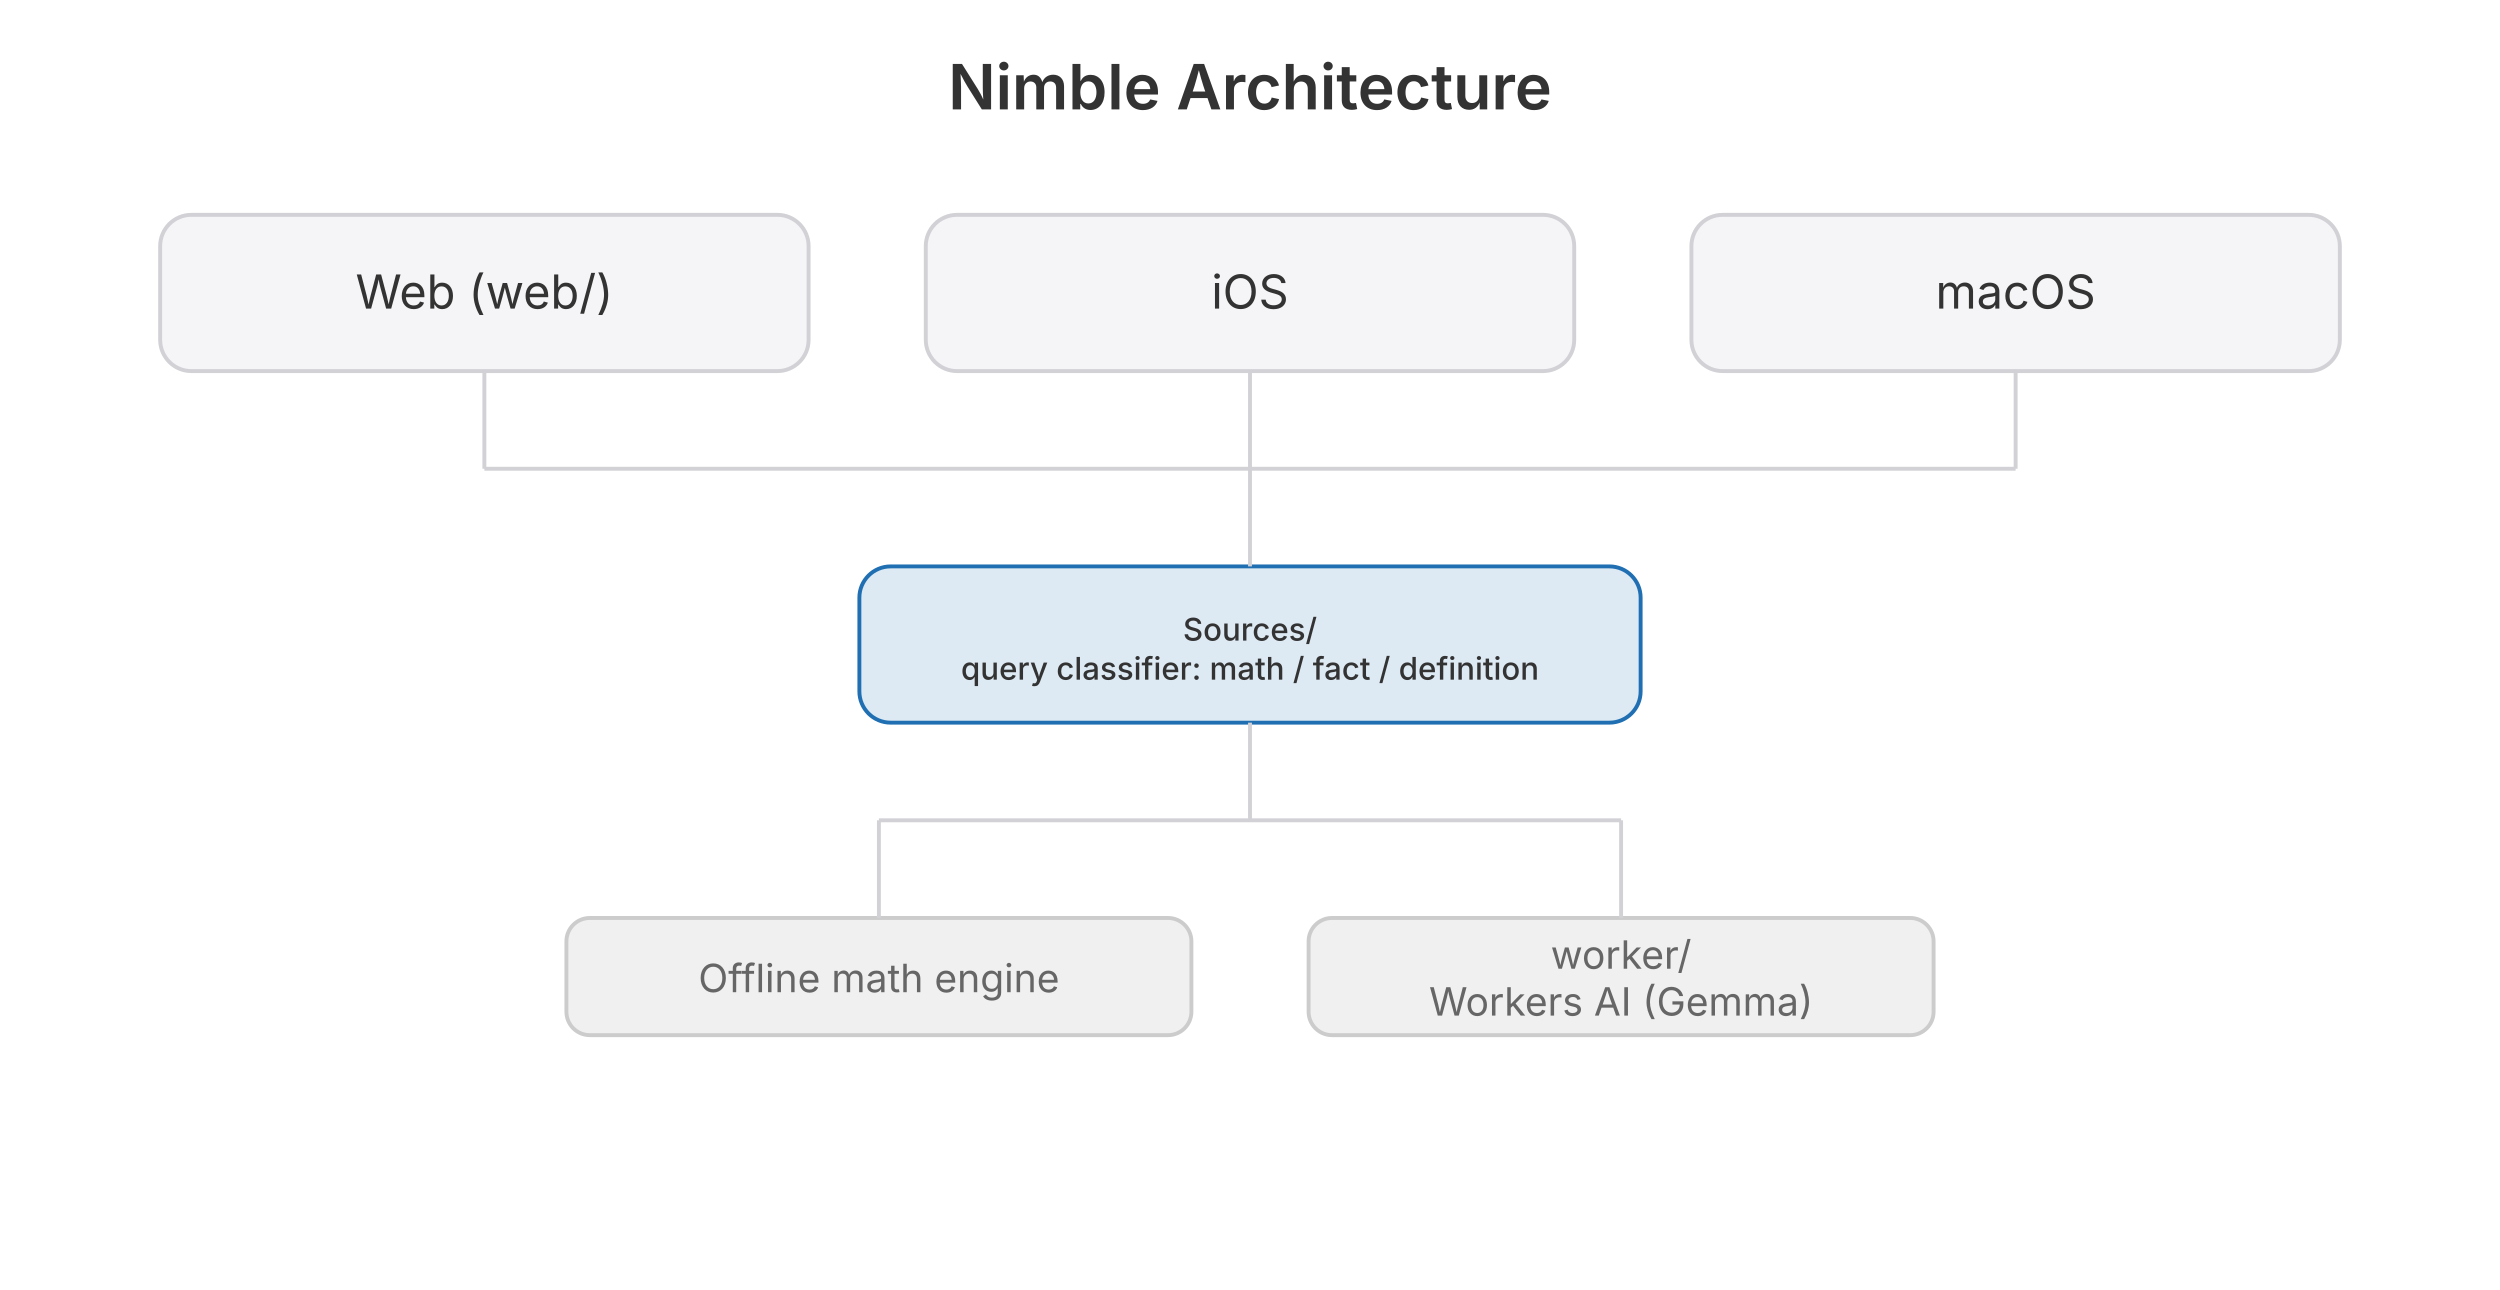
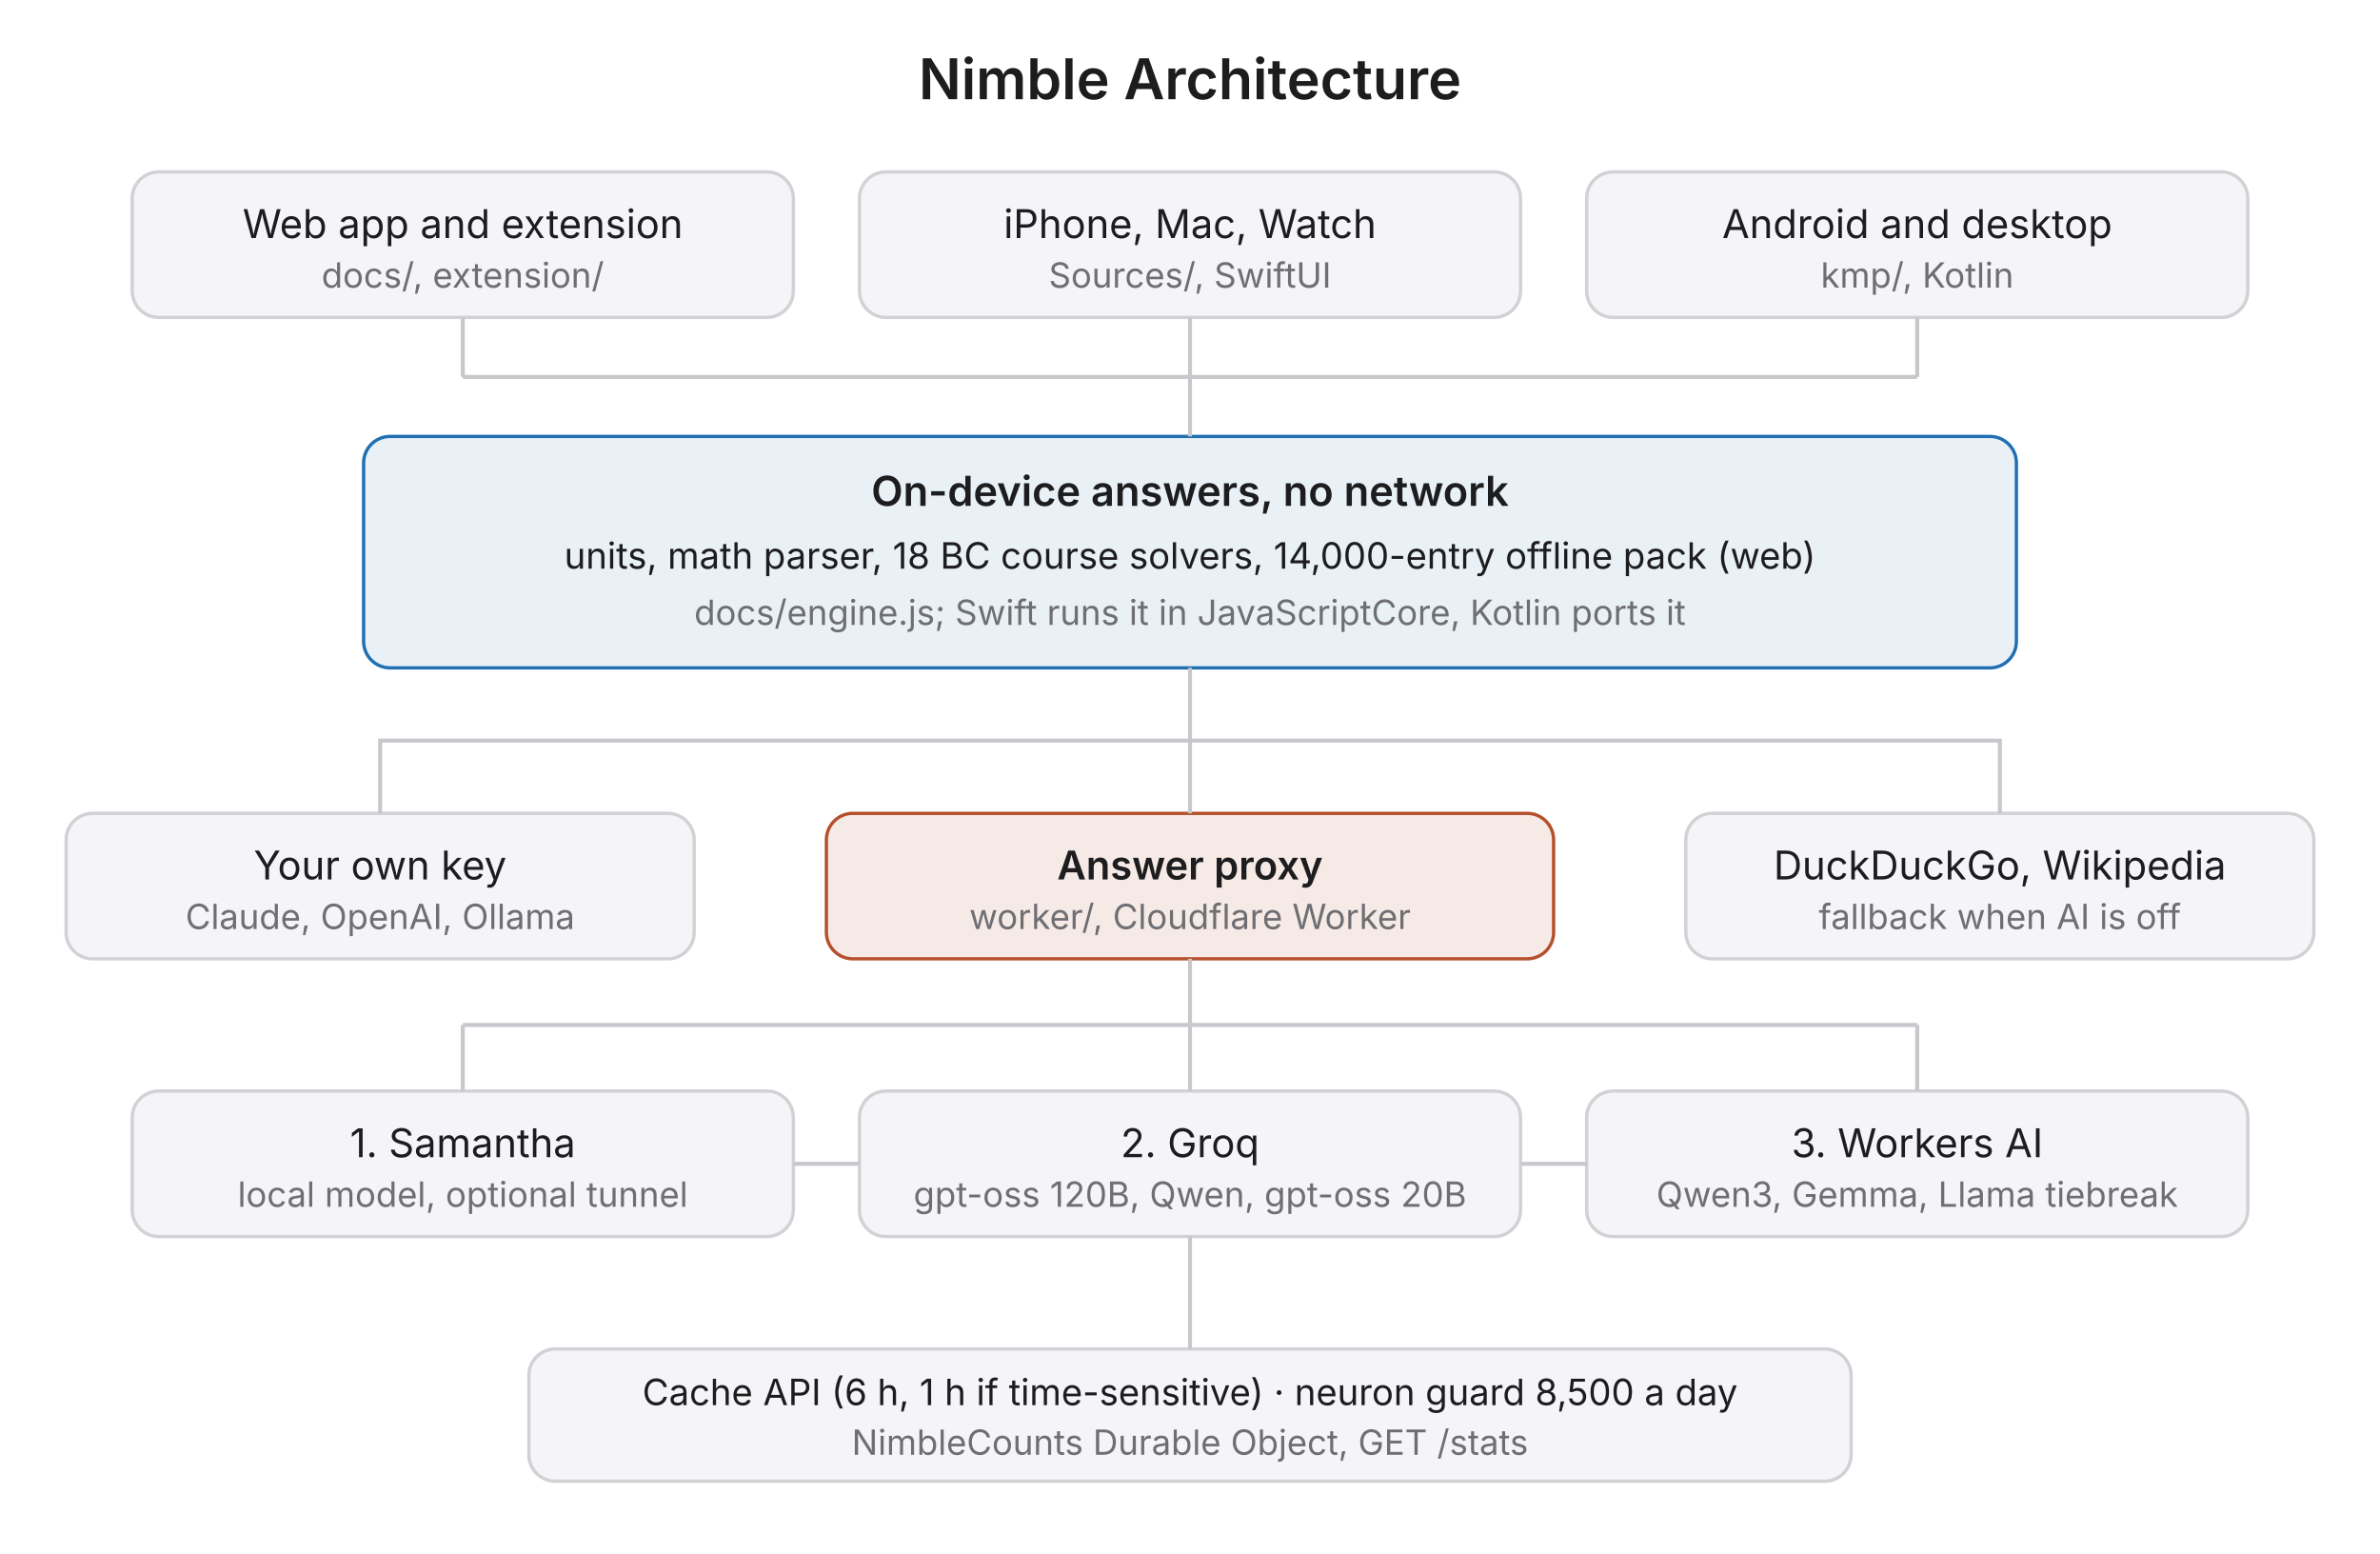
- <svg xmlns="http://www.w3.org/2000/svg" width="640" height="330" style="background:#fff;font-family:-apple-system,BlinkMacSystemFont,sans-serif" viewBox="0 0 640 330">
-   <text x="320" y="28" fill="#333" font-size="16" font-weight="600" text-anchor="middle">Nimble Architecture</text>
-   <rect width="166" height="40" x="41" y="55" fill="#f5f5f7" stroke="#d1d1d6" rx="8" />
-   <text x="124" y="79" fill="#333" font-size="12" text-anchor="middle">Web (web/)</text>
-   <rect width="166" height="40" x="237" y="55" fill="#f5f5f7" stroke="#d1d1d6" rx="8" />
-   <text x="320" y="79" fill="#333" font-size="12" text-anchor="middle">iOS</text>
-   <rect width="166" height="40" x="433" y="55" fill="#f5f5f7" stroke="#d1d1d6" rx="8" />
-   <text x="516" y="79" fill="#333" font-size="12" text-anchor="middle">macOS</text>
-   <rect width="200" height="40" x="220" y="145" fill="#1f6fb2" fill-opacity=".15" stroke="#1f6fb2" rx="8" />
-   <text x="320" y="164" fill="#333" font-size="8" font-weight="500" text-anchor="middle">Sources/</text>
-   <text x="320" y="174" fill="#333" font-size="8" font-weight="500" text-anchor="middle">query classifier: math / fact / definition</text>
-   <rect width="160" height="30" x="145" y="235" fill="#f0f0f0" stroke="#ccc" rx="6" />
-   <text x="225" y="254" fill="#666" font-size="10" text-anchor="middle">Offline math engine</text>
-   <rect width="160" height="30" x="335" y="235" fill="#f0f0f0" stroke="#ccc" rx="6" />
-   <text x="415" y="248" fill="#666" font-size="10" text-anchor="middle">worker/</text>
-   <text x="415" y="260" fill="#666" font-size="10" text-anchor="middle">Workers AI (Gemma)</text>
-   <path stroke="#d1d1d6" fill="none" d="M124 95v25M320 95v25M516 95v25M124 120H516M320 120V145M320 185V210M225 210v25M415 210v25M225 210H415" />
+ <svg xmlns="http://www.w3.org/2000/svg" width="720" height="470" viewBox="0 0 720 470" style="background:#fff;font-family:-apple-system,BlinkMacSystemFont,sans-serif">
+   <text x="360" y="30" fill="#1d1d1f" font-size="17" font-weight="600" text-anchor="middle">Nimble Architecture</text>
+   <g fill="#f5f5f7" stroke="#d1d1d6">
+     <rect x="40" y="52" width="200" height="44" rx="8" />
+     <rect x="260" y="52" width="200" height="44" rx="8" />
+     <rect x="480" y="52" width="200" height="44" rx="8" />
+   </g>
+   <g fill="#1d1d1f" font-size="12" text-anchor="middle">
+     <text x="140" y="72">Web app and extension</text>
+     <text x="360" y="72">iPhone, Mac, Watch</text>
+     <text x="580" y="72">Android and desktop</text>
+   </g>
+   <g fill="#6e6e73" font-size="10.5" text-anchor="middle">
+     <text x="140" y="87">docs/, extension/</text>
+     <text x="360" y="87">Sources/, SwiftUI</text>
+     <text x="580" y="87">kmp/, Kotlin</text>
+   </g>
+   <rect x="110" y="132" width="500" height="70" rx="8" fill="#1f6fb2" fill-opacity=".1" stroke="#1f6fb2" />
+   <text x="360" y="153" fill="#1d1d1f" font-size="12.5" font-weight="600" text-anchor="middle">On-device answers, no network</text>
+   <text x="360" y="172" fill="#1d1d1f" font-size="11" text-anchor="middle">units, math parser, 18 BC course solvers, 14,000-entry offline pack (web)</text>
+   <text x="360" y="189" fill="#6e6e73" font-size="10.5" text-anchor="middle">docs/engine.js; Swift runs it in JavaScriptCore, Kotlin ports it</text>
+   <g fill="#f5f5f7" stroke="#d1d1d6">
+     <rect x="20" y="246" width="190" height="44" rx="8" />
+     <rect x="510" y="246" width="190" height="44" rx="8" />
+   </g>
+   <rect x="250" y="246" width="220" height="44" rx="8" fill="#b5502c" fill-opacity=".12" stroke="#b5502c" />
+   <g fill="#1d1d1f" font-size="12" text-anchor="middle">
+     <text x="115" y="266">Your own key</text>
+     <text x="360" y="266" font-weight="600">Answer proxy</text>
+     <text x="605" y="266">DuckDuckGo, Wikipedia</text>
+   </g>
+   <g fill="#6e6e73" font-size="10.5" text-anchor="middle">
+     <text x="115" y="281">Claude, OpenAI, Ollama</text>
+     <text x="360" y="281">worker/, Cloudflare Worker</text>
+     <text x="605" y="281">fallback when AI is off</text>
+   </g>
+   <g fill="#f5f5f7" stroke="#d1d1d6">
+     <rect x="40" y="330" width="200" height="44" rx="8" />
+     <rect x="260" y="330" width="200" height="44" rx="8" />
+     <rect x="480" y="330" width="200" height="44" rx="8" />
+   </g>
+   <g fill="#1d1d1f" font-size="12" text-anchor="middle">
+     <text x="140" y="350">1. Samantha</text>
+     <text x="360" y="350">2. Groq</text>
+     <text x="580" y="350">3. Workers AI</text>
+   </g>
+   <g fill="#6e6e73" font-size="10.5" text-anchor="middle">
+     <text x="140" y="365">local model, optional tunnel</text>
+     <text x="360" y="365">gpt-oss 120B, Qwen, gpt-oss 20B</text>
+     <text x="580" y="365">Qwen3, Gemma, Llama tiebreak</text>
+   </g>
+   <rect x="160" y="408" width="400" height="40" rx="8" fill="#f5f5f7" stroke="#d1d1d6" />
+   <text x="360" y="425" fill="#1d1d1f" font-size="11" text-anchor="middle">Cache API (6 h, 1 h if time-sensitive) · neuron guard 8,500 a day</text>
+   <text x="360" y="440" fill="#6e6e73" font-size="10.5" text-anchor="middle">NimbleCounts Durable Object, GET /stats</text>
+   <path fill="none" stroke="#c7c7cc" stroke-width="1.2" d="M140 96v18M360 96v36M580 96v18M140 114H580M360 202v44M360 224H115v22M360 224H605v22M360 290v20M140 310H580M140 310v20M580 310v20M360 310v20M240 352h20M460 352h20M360 374v34" />
</svg>
